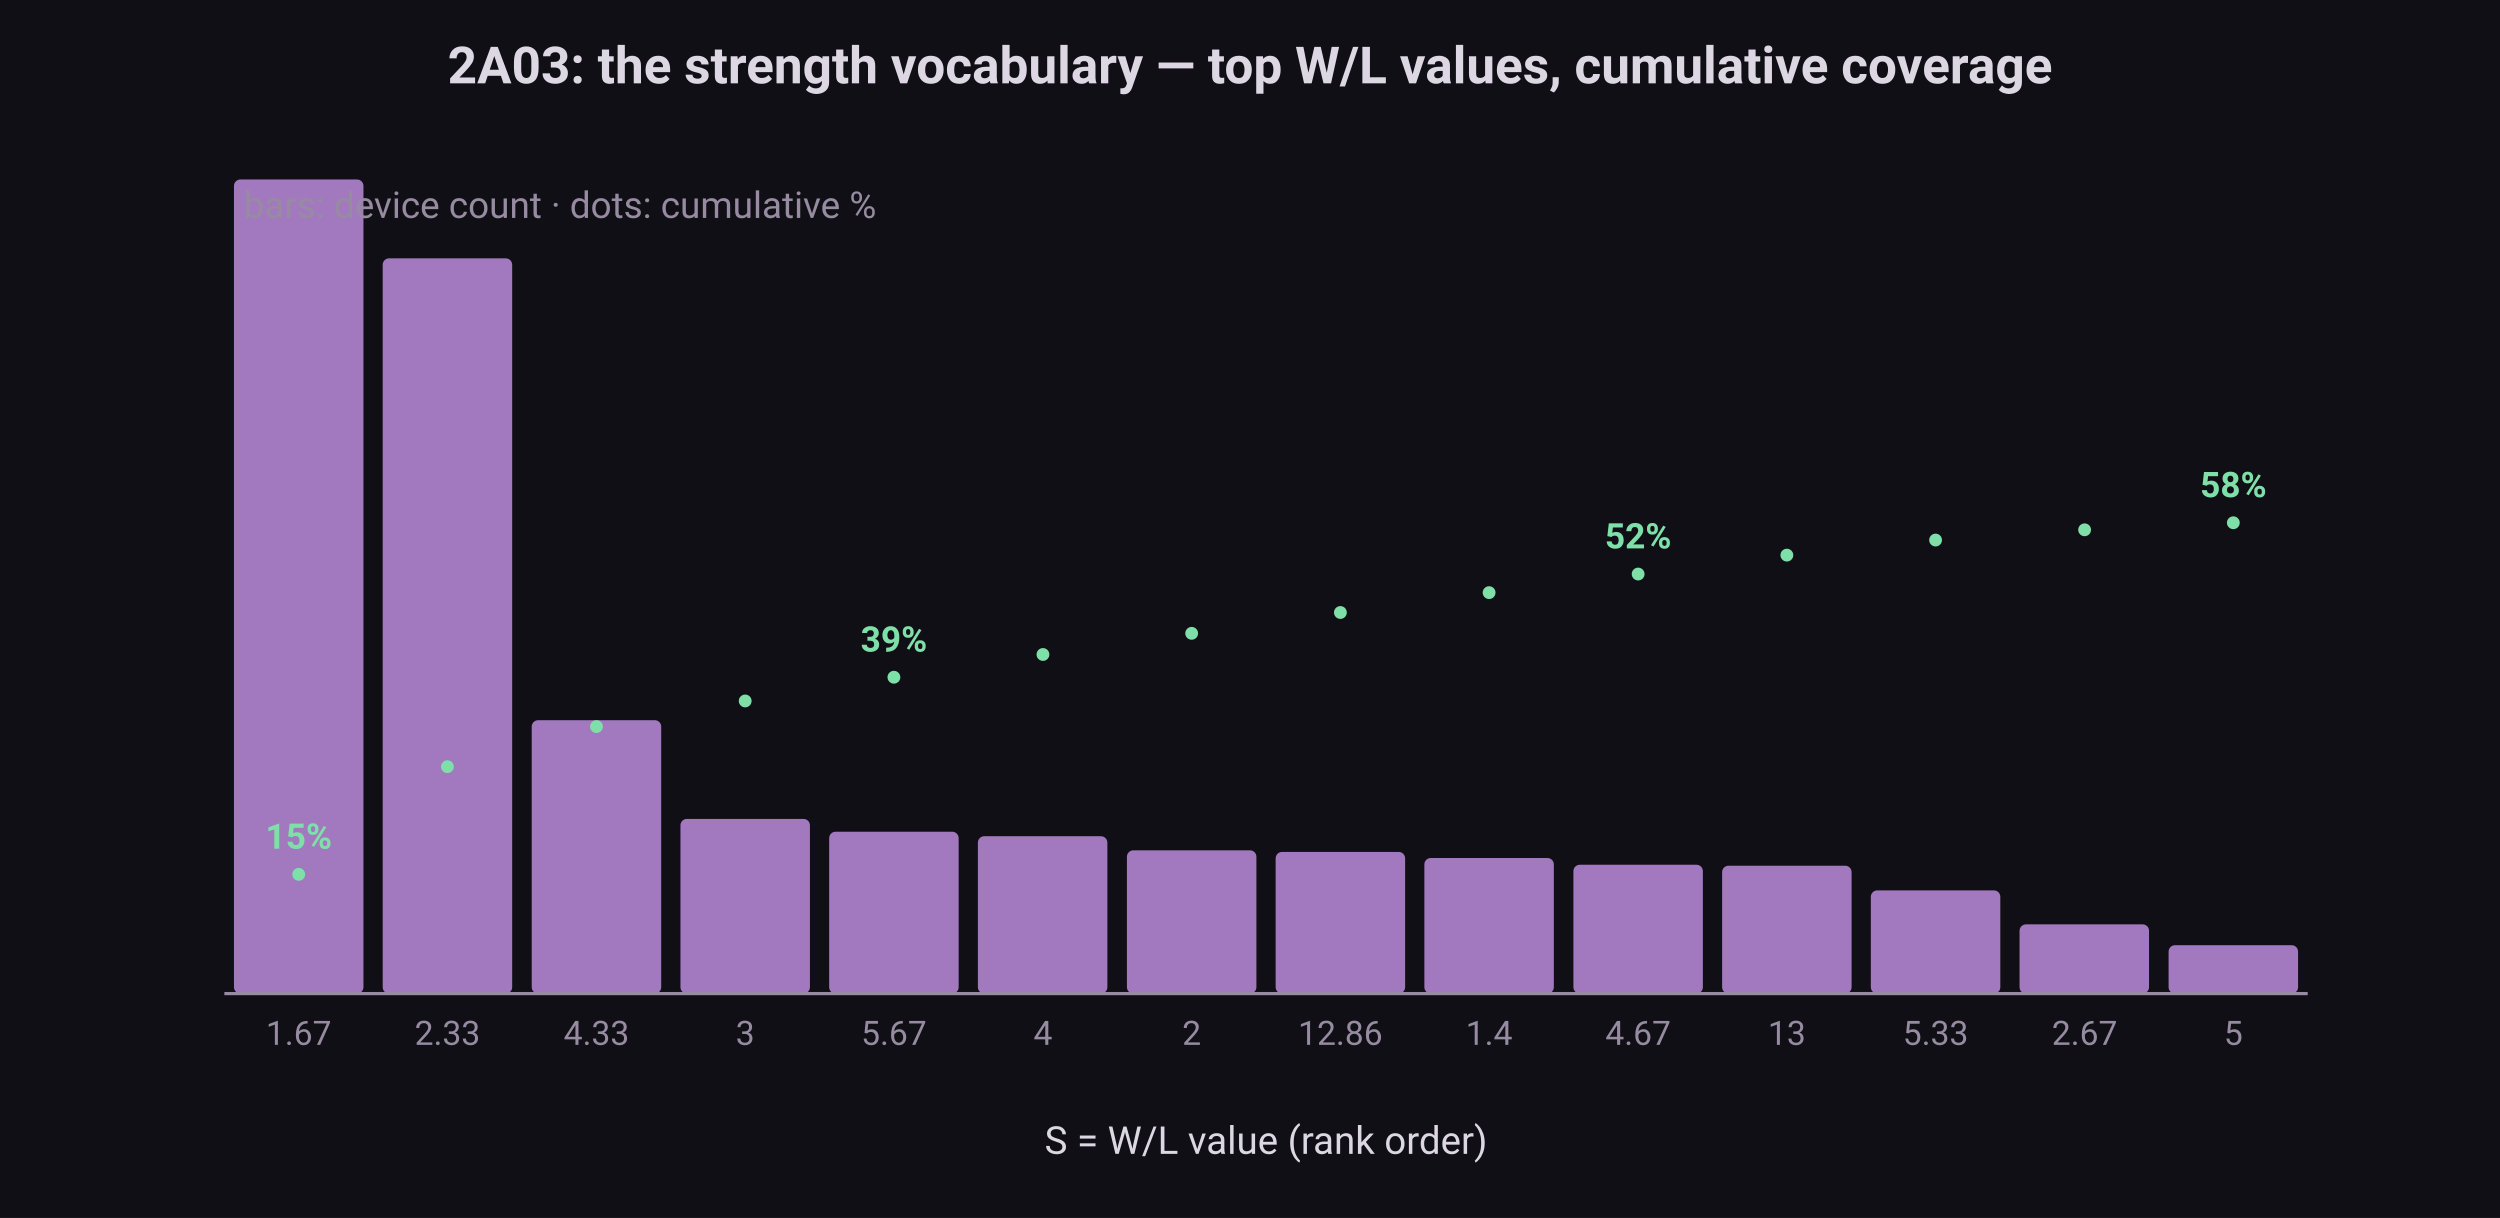
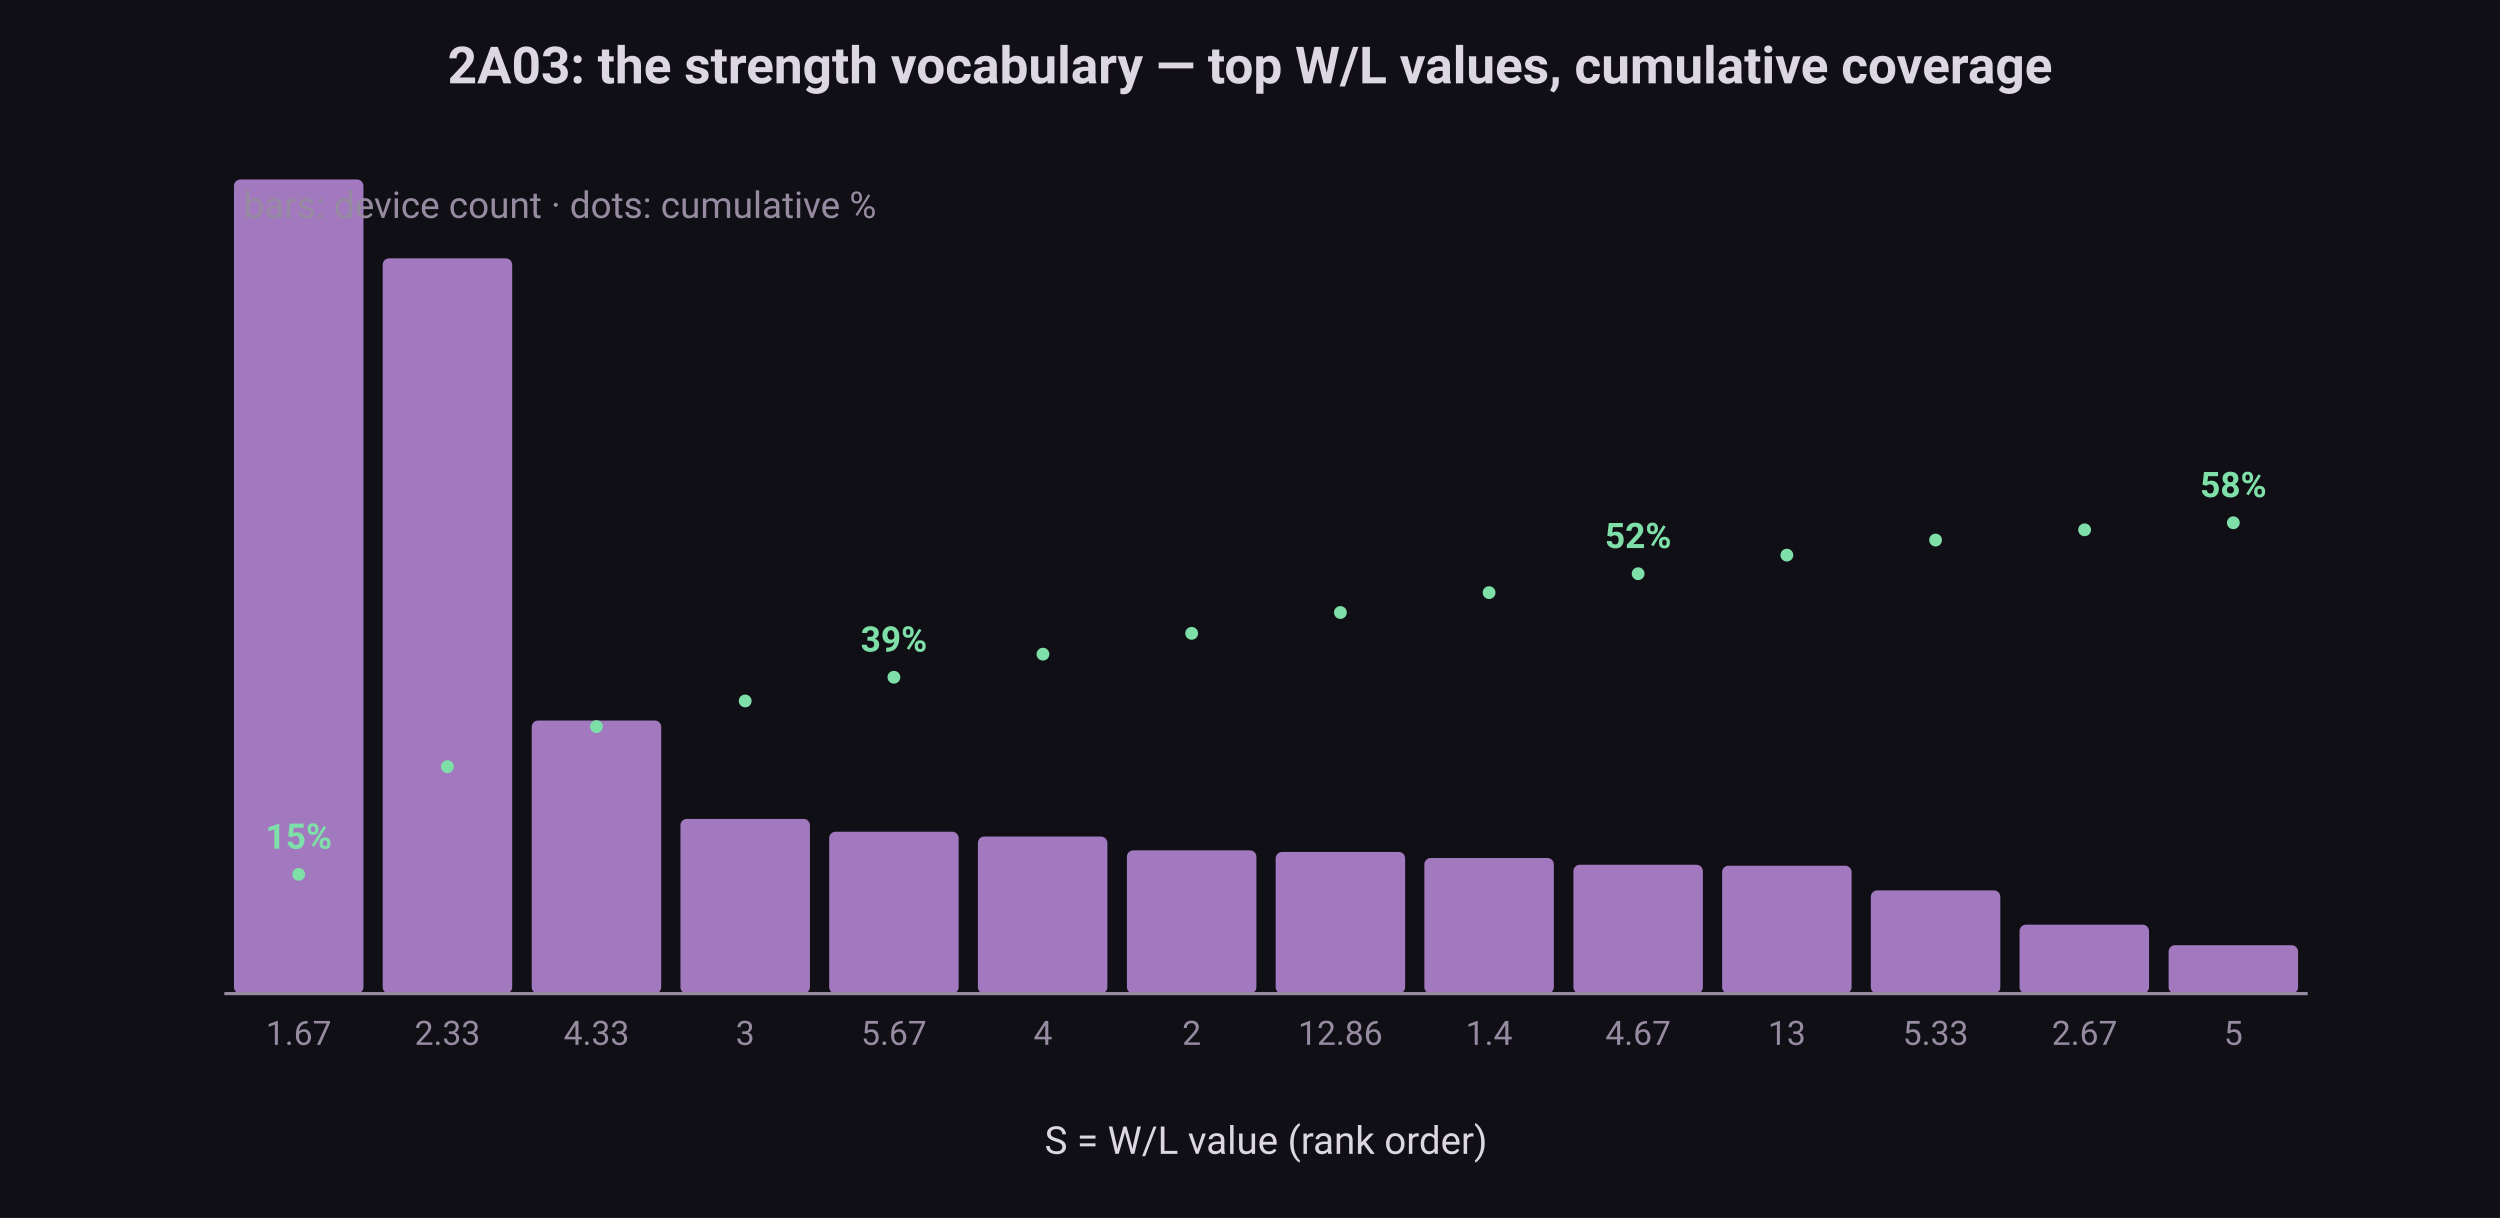
<svg xmlns="http://www.w3.org/2000/svg" viewBox="0 0 780 380" font-family="Segoe UI,Roboto,sans-serif">
  <rect width="780" height="380" fill="#100f15" />
  <text x="390.0" y="26" fill="#dcd7e3" font-size="16" font-weight="700" text-anchor="middle">2A03: the strength vocabulary — top W/L values, cumulative coverage</text>
  <rect x="73.0" y="56.0" width="40.4" height="254.0" fill="#c792ea" fill-opacity="0.8" rx="2" />
  <text x="93.2" y="326.0" fill="#968ba1" font-size="10.5" text-anchor="middle">1.67</text>
  <rect x="91.2" y="270.8" width="4.0" height="4.0" fill="#7ee0a8" fill-opacity="1.0" rx="2" />
  <text x="93.2" y="264.8" fill="#7ee0a8" font-size="11" font-weight="700" text-anchor="middle">15%</text>
  <rect x="119.4" y="80.6" width="40.4" height="229.4" fill="#c792ea" fill-opacity="0.8" rx="2" />
  <text x="139.6" y="326.0" fill="#968ba1" font-size="10.5" text-anchor="middle">2.33</text>
  <rect x="137.6" y="237.2" width="4.0" height="4.0" fill="#7ee0a8" fill-opacity="1.0" rx="2" />
-   <rect x="165.9" y="224.7" width="40.4" height="85.3" fill="#c792ea" fill-opacity="0.8" rx="2" />
+   <rect x="165.9" y="224.8" width="40.4" height="85.2" fill="#c792ea" fill-opacity="0.8" rx="2" />
  <text x="186.1" y="326.0" fill="#968ba1" font-size="10.5" text-anchor="middle">4.33</text>
  <rect x="184.1" y="224.7" width="4.0" height="4.0" fill="#7ee0a8" fill-opacity="1.0" rx="2" />
  <rect x="212.3" y="255.5" width="40.4" height="54.5" fill="#c792ea" fill-opacity="0.8" rx="2" />
  <text x="232.5" y="326.0" fill="#968ba1" font-size="10.5" text-anchor="middle">3</text>
  <rect x="230.5" y="216.7" width="4.0" height="4.0" fill="#7ee0a8" fill-opacity="1.0" rx="2" />
  <rect x="258.7" y="259.5" width="40.4" height="50.5" fill="#c792ea" fill-opacity="0.8" rx="2" />
  <text x="278.9" y="326.0" fill="#968ba1" font-size="10.5" text-anchor="middle">5.67</text>
  <rect x="276.9" y="209.3" width="4.0" height="4.0" fill="#7ee0a8" fill-opacity="1.0" rx="2" />
  <text x="278.9" y="203.3" fill="#7ee0a8" font-size="11" font-weight="700" text-anchor="middle">39%</text>
-   <rect x="305.1" y="260.9" width="40.4" height="49.1" fill="#c792ea" fill-opacity="0.8" rx="2" />
+   <rect x="305.1" y="261.0" width="40.4" height="49.0" fill="#c792ea" fill-opacity="0.8" rx="2" />
  <text x="325.4" y="326.0" fill="#968ba1" font-size="10.5" text-anchor="middle">4</text>
-   <rect x="323.4" y="202.2" width="4.0" height="4.0" fill="#7ee0a8" fill-opacity="1.0" rx="2" />
+   <rect x="323.4" y="202.1" width="4.0" height="4.0" fill="#7ee0a8" fill-opacity="1.0" rx="2" />
  <rect x="351.6" y="265.3" width="40.4" height="44.7" fill="#c792ea" fill-opacity="0.8" rx="2" />
  <text x="371.8" y="326.0" fill="#968ba1" font-size="10.5" text-anchor="middle">2</text>
  <rect x="369.8" y="195.6" width="4.0" height="4.0" fill="#7ee0a8" fill-opacity="1.0" rx="2" />
  <rect x="398.0" y="265.8" width="40.4" height="44.2" fill="#c792ea" fill-opacity="0.8" rx="2" />
  <text x="418.2" y="326.0" fill="#968ba1" font-size="10.5" text-anchor="middle">12.86</text>
  <rect x="416.2" y="189.1" width="4.0" height="4.0" fill="#7ee0a8" fill-opacity="1.0" rx="2" />
  <rect x="444.4" y="267.7" width="40.4" height="42.3" fill="#c792ea" fill-opacity="0.8" rx="2" />
  <text x="464.6" y="326.0" fill="#968ba1" font-size="10.5" text-anchor="middle">1.4</text>
  <rect x="462.6" y="182.9" width="4.0" height="4.0" fill="#7ee0a8" fill-opacity="1.0" rx="2" />
  <rect x="490.9" y="269.8" width="40.4" height="40.2" fill="#c792ea" fill-opacity="0.8" rx="2" />
  <text x="511.1" y="326.0" fill="#968ba1" font-size="10.5" text-anchor="middle">4.67</text>
-   <rect x="509.1" y="177.1" width="4.0" height="4.0" fill="#7ee0a8" fill-opacity="1.0" rx="2" />
-   <text x="511.1" y="171.1" fill="#7ee0a8" font-size="11" font-weight="700" text-anchor="middle">52%</text>
+   <rect x="509.1" y="177.0" width="4.0" height="4.0" fill="#7ee0a8" fill-opacity="1.0" rx="2" />
+   <text x="511.1" y="171.0" fill="#7ee0a8" font-size="11" font-weight="700" text-anchor="middle">52%</text>
  <rect x="537.3" y="270.1" width="40.4" height="39.9" fill="#c792ea" fill-opacity="0.8" rx="2" />
  <text x="557.5" y="326.0" fill="#968ba1" font-size="10.5" text-anchor="middle">13</text>
  <rect x="555.5" y="171.2" width="4.0" height="4.0" fill="#7ee0a8" fill-opacity="1.0" rx="2" />
  <rect x="583.7" y="277.8" width="40.4" height="32.2" fill="#c792ea" fill-opacity="0.8" rx="2" />
  <text x="603.9" y="326.0" fill="#968ba1" font-size="10.5" text-anchor="middle">5.33</text>
  <rect x="601.9" y="166.5" width="4.0" height="4.0" fill="#7ee0a8" fill-opacity="1.0" rx="2" />
-   <rect x="630.1" y="288.4" width="40.4" height="21.6" fill="#c792ea" fill-opacity="0.8" rx="2" />
+   <rect x="630.1" y="288.5" width="40.4" height="21.5" fill="#c792ea" fill-opacity="0.8" rx="2" />
  <text x="650.4" y="326.0" fill="#968ba1" font-size="10.5" text-anchor="middle">2.67</text>
  <rect x="648.4" y="163.3" width="4.0" height="4.0" fill="#7ee0a8" fill-opacity="1.0" rx="2" />
  <rect x="676.6" y="294.9" width="40.4" height="15.1" fill="#c792ea" fill-opacity="0.8" rx="2" />
  <text x="696.8" y="326.0" fill="#968ba1" font-size="10.5" text-anchor="middle">5</text>
  <rect x="694.8" y="161.1" width="4.0" height="4.0" fill="#7ee0a8" fill-opacity="1.0" rx="2" />
  <text x="696.8" y="155.1" fill="#7ee0a8" font-size="11" font-weight="700" text-anchor="middle">58%</text>
  <line x1="70.0" y1="310.0" x2="720.0" y2="310.0" stroke="#968ba1" stroke-width="1" />
  <text x="395.0" y="360.0" fill="#dcd7e3" font-size="12" text-anchor="middle">S = W/L value (rank order)</text>
  <text x="76.0" y="68.0" fill="#968ba1" font-size="11.5" text-anchor="start">bars: device count · dots: cumulative %</text>
</svg>
